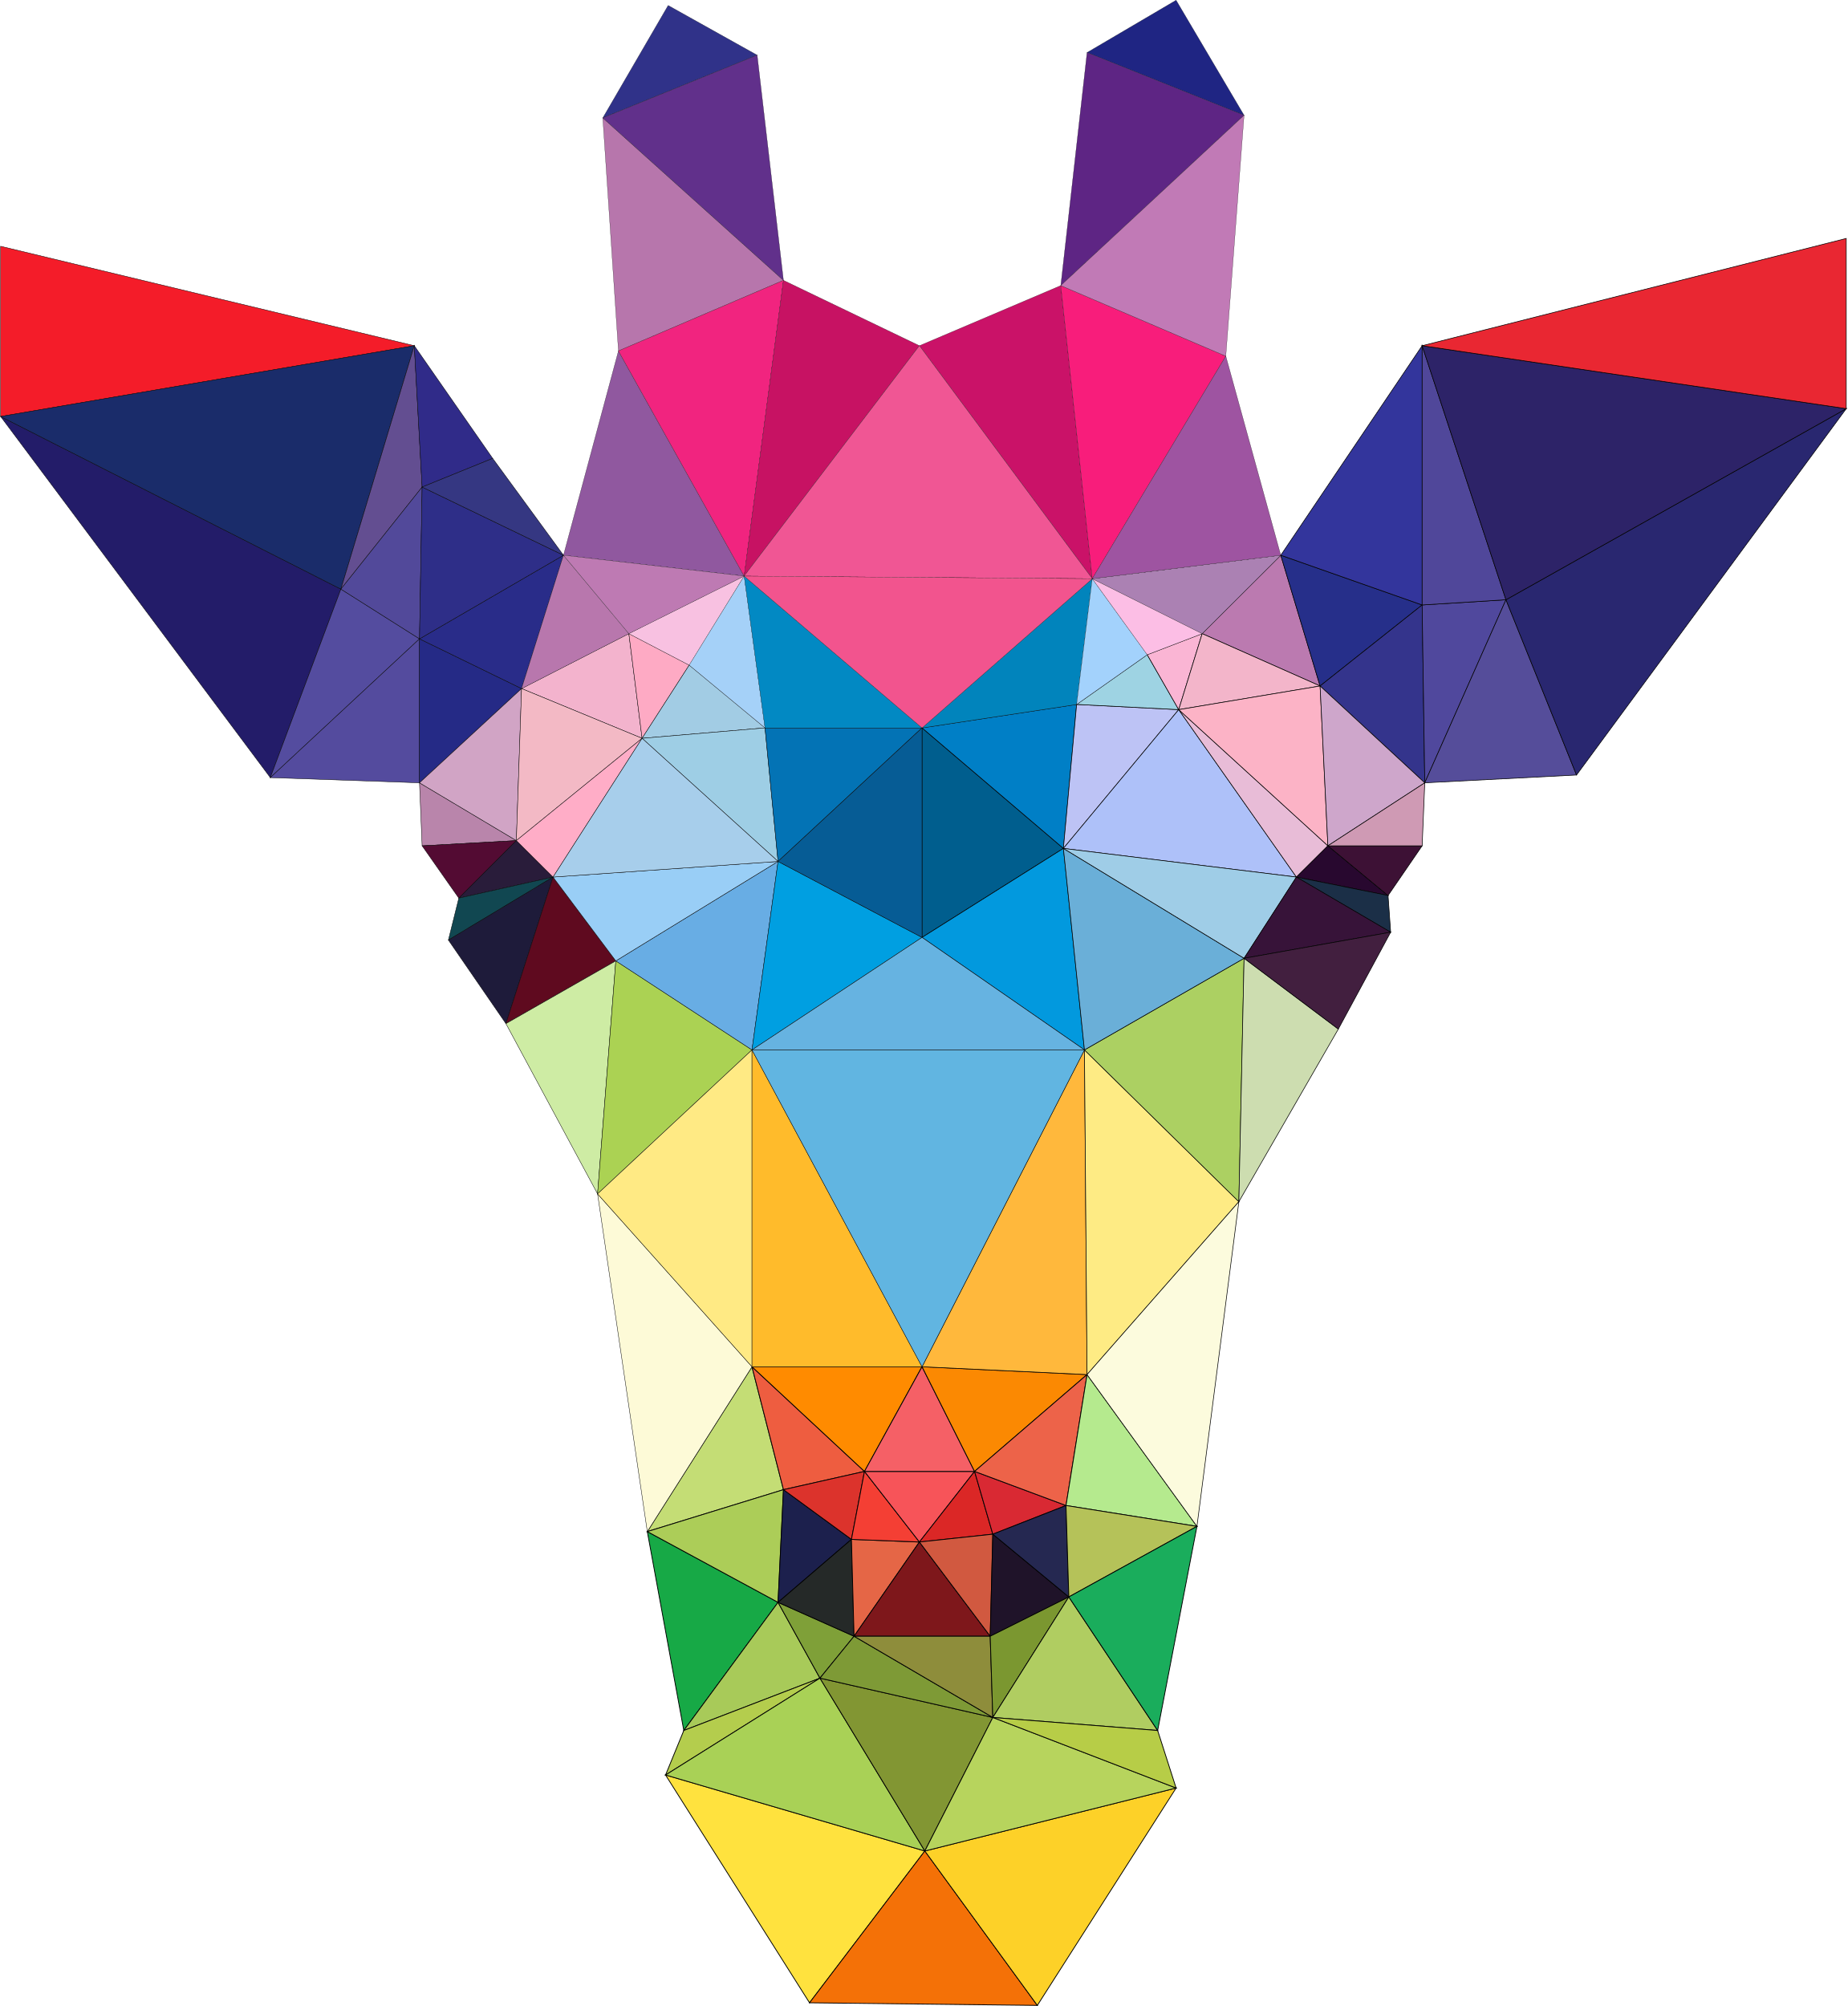
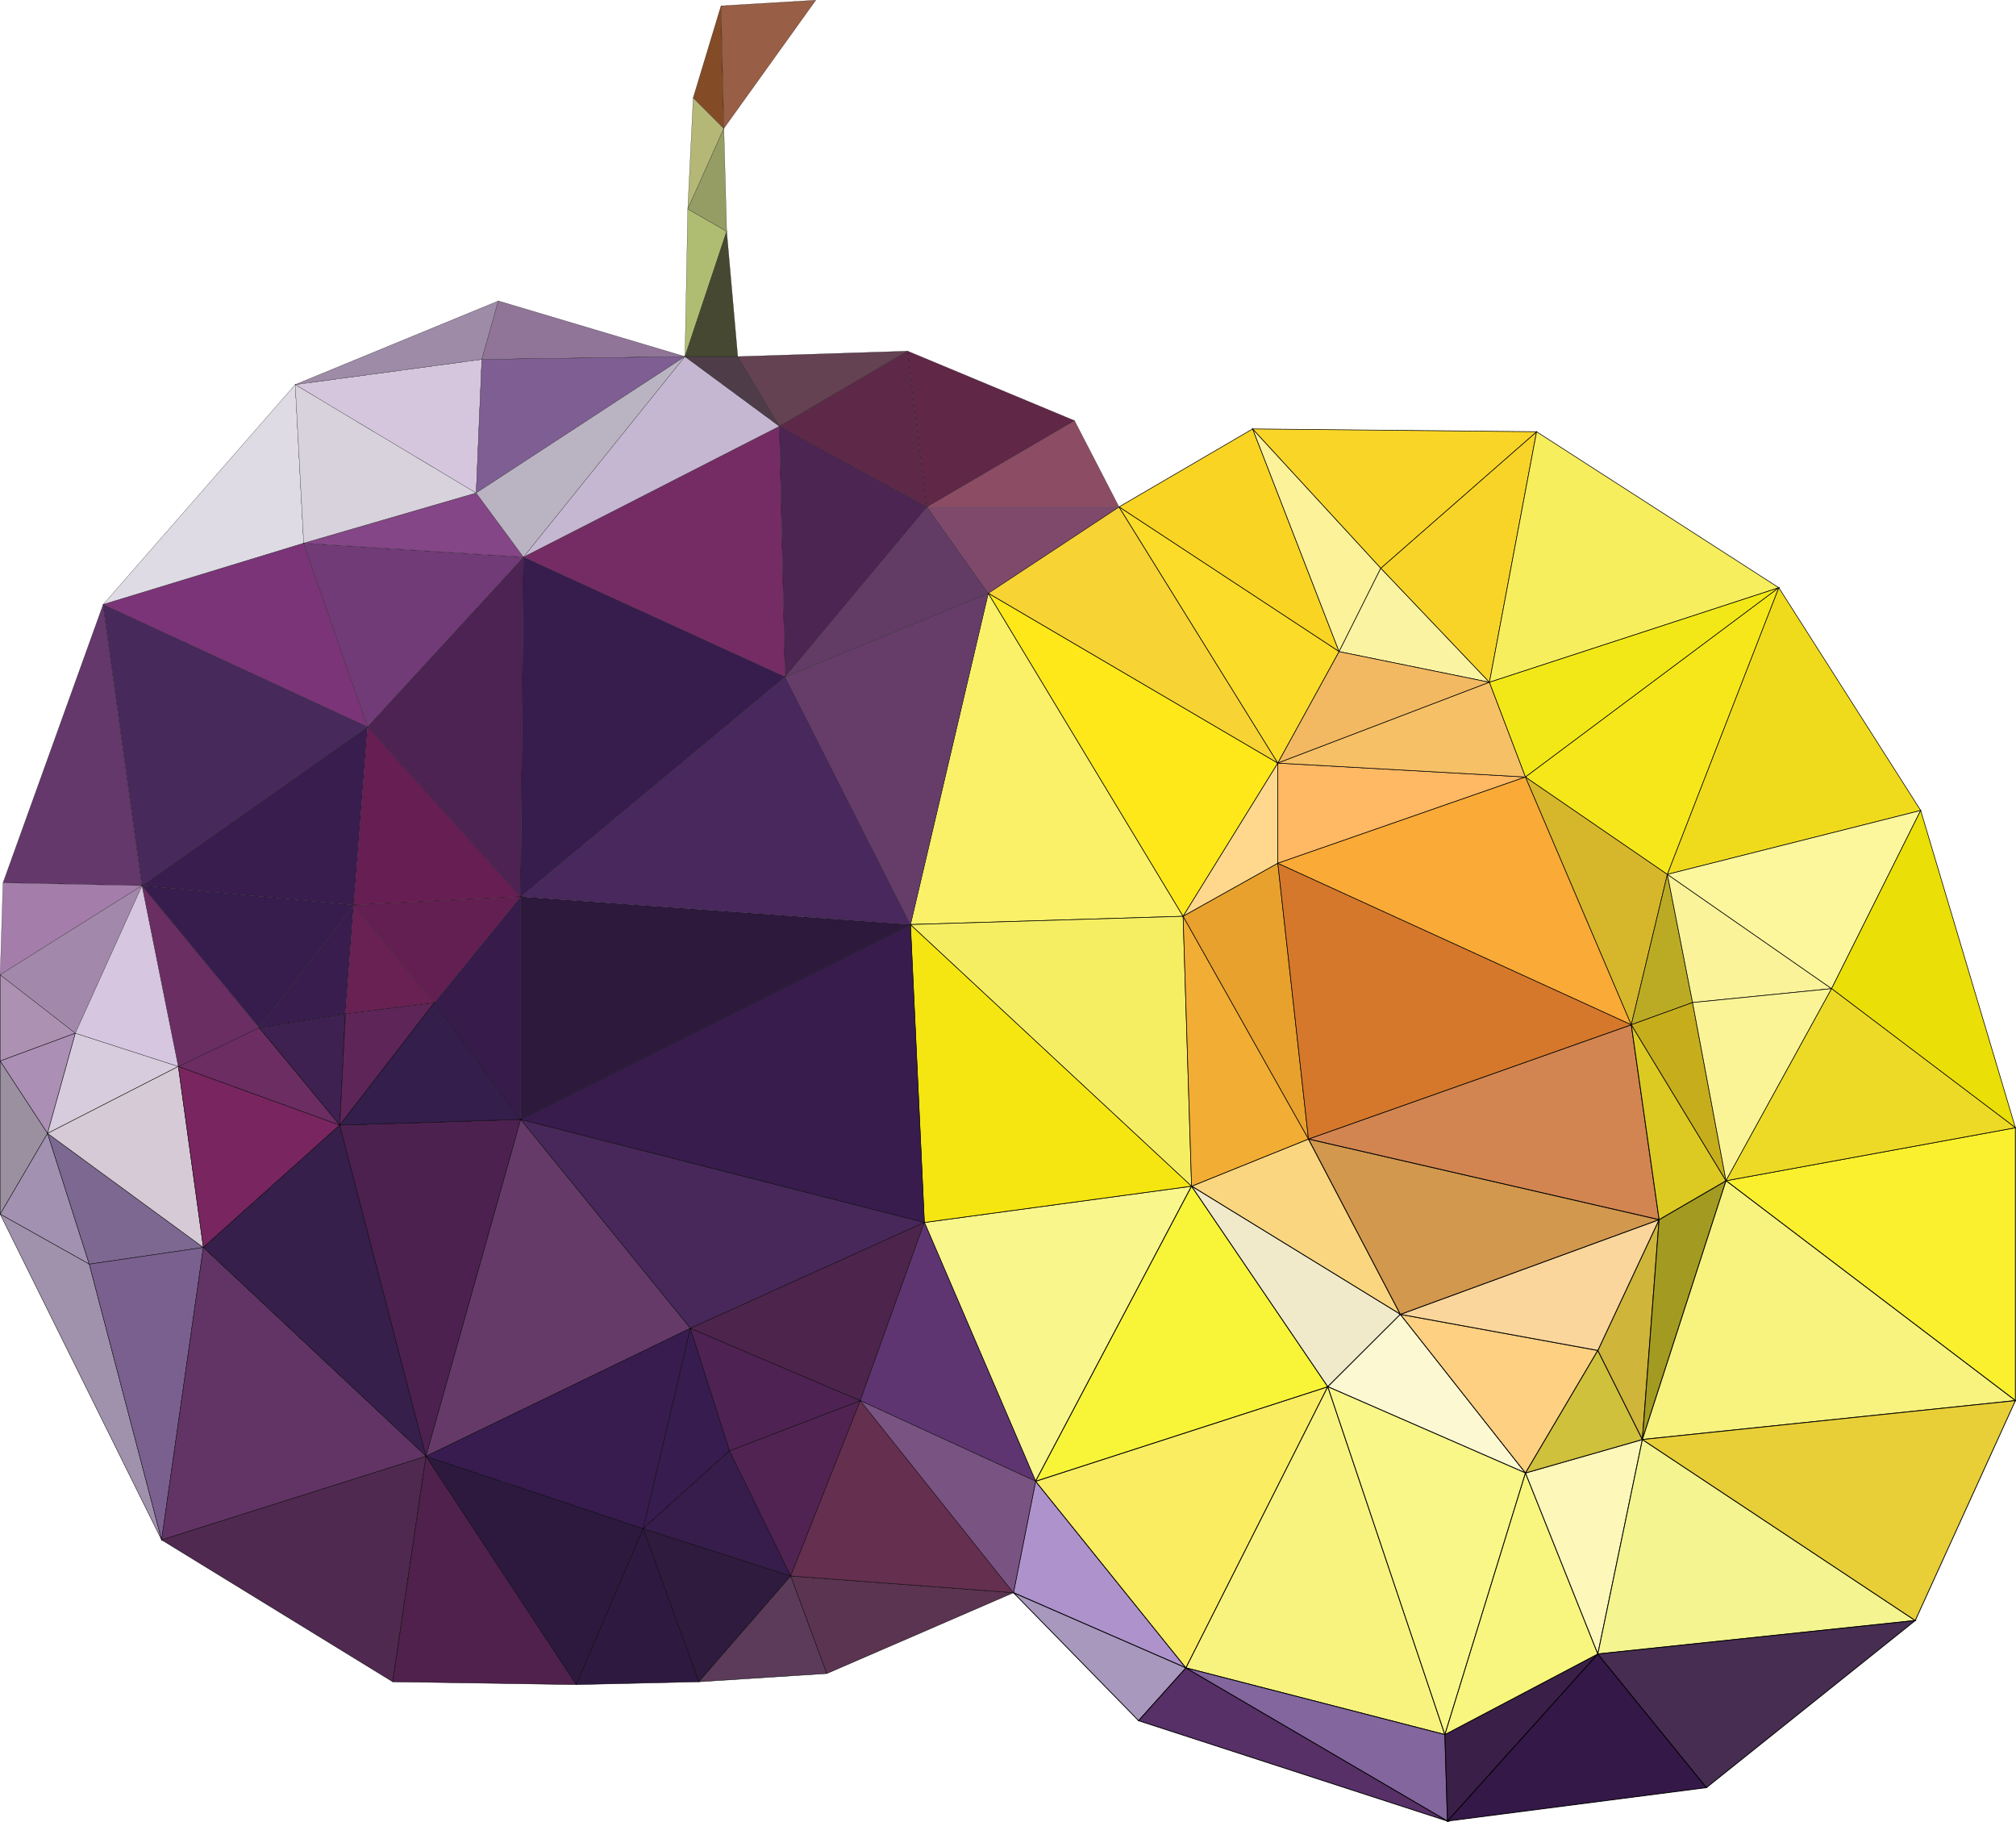
- <svg xmlns="http://www.w3.org/2000/svg" version="1.1" baseProfile="tiny" id="图层_1" x="0px" y="0px" viewBox="0 0 921.3 1000.4" xml:space="preserve">
+ <svg xmlns="http://www.w3.org/2000/svg" version="1.1" baseProfile="tiny" id="图层_1" x="0px" y="0px" viewBox="0 0 1000.4 903.8" xml:space="preserve">
  <g>
    <g>
-       <polygon fill="#17A946" stroke="#000000" stroke-width="0.4" stroke-miterlimit="10" points="322.8,763.8 341,863 388,799.1   " />
-       <polygon fill="#C4DD75" stroke="#000000" stroke-width="0.4" stroke-miterlimit="10" points="375,681.6 322.8,763.8 390.7,742.9       " />
-       <polygon fill="#ACCD58" stroke="#000000" stroke-width="0.4" stroke-miterlimit="10" points="322.8,763.8 388,799.1 390.7,742.9       " />
-       <polygon fill="#A8CA59" stroke="#000000" stroke-width="0.4" stroke-miterlimit="10" points="388,799.1 341,863 408.9,836.9   " />
-       <polygon fill="#B4CD4D" stroke="#000000" stroke-width="0.4" stroke-miterlimit="10" points="341,863 331.9,885.2 408.9,836.9       " />
-       <polygon fill="#1C204D" stroke="#000000" stroke-width="0.4" stroke-miterlimit="10" points="390.7,742.9 388,799.1 424.6,767.7       " />
-       <polygon fill="#7FA038" stroke="#000000" stroke-width="0.4" stroke-miterlimit="10" points="388,799.1 408.9,836.9 425.9,816       " />
-       <polygon fill="#252928" stroke="#000000" stroke-width="0.4" stroke-miterlimit="10" points="424.6,767.7 388,799.1 425.9,816       " />
-       <polygon fill="#EE5D40" stroke="#000000" stroke-width="0.4" stroke-miterlimit="10" points="375,681.6 390.7,742.9 431.1,733.8       " />
-       <polygon fill="#DC332C" stroke="#000000" stroke-width="0.4" stroke-miterlimit="10" points="390.7,742.9 424.6,767.7     431.1,733.8   " />
-       <polygon fill="#E56646" stroke="#000000" stroke-width="0.4" stroke-miterlimit="10" points="424.6,767.7 425.9,816 458.5,769       " />
-       <polygon fill="#F43F34" stroke="#000000" stroke-width="0.4" stroke-miterlimit="10" points="431.1,733.8 424.6,767.7 458.5,769       " />
-       <polygon fill="#FF8B00" stroke="#000000" stroke-width="0.4" stroke-miterlimit="10" points="375,681.6 431.1,733.8 459.8,681.6       " />
-       <polygon fill="#FFE23E" stroke="#000000" stroke-width="0.4" stroke-miterlimit="10" points="331.9,885.2 403.7,998.8     461.2,923.1   " />
-       <polygon fill="#A9D156" stroke="#000000" stroke-width="0.4" stroke-miterlimit="10" points="408.9,836.9 331.9,885.2     461.2,923.1   " />
-       <polygon fill="#F75459" stroke="#000000" stroke-width="0.4" stroke-miterlimit="10" points="431.1,733.8 458.5,769 486,733.8       " />
-       <polygon fill="#F56066" stroke="#000000" stroke-width="0.4" stroke-miterlimit="10" points="459.8,681.6 431.1,733.8 486,733.8       " />
-       <polygon fill="#7E171B" stroke="#000000" stroke-width="0.4" stroke-miterlimit="10" points="458.5,769 425.9,816 493.8,816   " />
-       <polygon fill="#DB2726" stroke="#000000" stroke-width="0.4" stroke-miterlimit="10" points="486,733.8 458.5,769 495.1,765.1       " />
-       <polygon fill="#D15940" stroke="#000000" stroke-width="0.4" stroke-miterlimit="10" points="458.5,769 493.8,816 495.1,765.1       " />
-       <polygon fill="#829633" stroke="#000000" stroke-width="0.4" stroke-miterlimit="10" points="408.9,836.9 461.2,923.1     495.1,856.5   " />
-       <polygon fill="#7E9A36" stroke="#000000" stroke-width="0.4" stroke-miterlimit="10" points="425.9,816 408.9,836.9 495.1,856.5       " />
-       <polygon fill="#8E8D3B" stroke="#000000" stroke-width="0.4" stroke-miterlimit="10" points="493.8,816 425.9,816 495.1,856.5       " />
-       <polygon fill="#F47107" stroke="#000000" stroke-width="0.4" stroke-miterlimit="10" points="461.2,923.1 403.7,998.8     517.3,1000.1   " />
-       <polygon fill="#D92933" stroke="#000000" stroke-width="0.4" stroke-miterlimit="10" points="486,733.8 495.1,765.1 531.6,750.8       " />
-       <polygon fill="#1F1329" stroke="#000000" stroke-width="0.4" stroke-miterlimit="10" points="495.1,765.1 493.8,816 533,796.4       " />
-       <polygon fill="#252851" stroke="#000000" stroke-width="0.4" stroke-miterlimit="10" points="531.6,750.8 495.1,765.1 533,796.4       " />
-       <polygon fill="#7B9730" stroke="#000000" stroke-width="0.4" stroke-miterlimit="10" points="493.8,816 495.1,856.5 533,796.4       " />
-       <polygon fill="#FB8902" stroke="#000000" stroke-width="0.4" stroke-miterlimit="10" points="459.8,681.6 486,733.8 542.1,685.5       " />
-       <polygon fill="#ED6349" stroke="#000000" stroke-width="0.4" stroke-miterlimit="10" points="486,733.8 531.6,750.8 542.1,685.5       " />
-       <polygon fill="#B0CD61" stroke="#000000" stroke-width="0.4" stroke-miterlimit="10" points="533,796.4 495.1,856.5 577.3,863       " />
-       <polygon fill="#FDD128" stroke="#000000" stroke-width="0.4" stroke-miterlimit="10" points="461.2,923.1 517.3,1000.1     586.5,891.7   " />
-       <polygon fill="#B7D45D" stroke="#000000" stroke-width="0.4" stroke-miterlimit="10" points="495.1,856.5 461.2,923.1     586.5,891.7   " />
-       <polygon fill="#B7CD47" stroke="#000000" stroke-width="0.4" stroke-miterlimit="10" points="577.3,863 495.1,856.5 586.5,891.7       " />
-       <polygon fill="#B5EA8E" stroke="#000000" stroke-width="0.4" stroke-miterlimit="10" points="542.1,685.5 531.6,750.8     596.9,761.2   " />
-       <polygon fill="#B5C259" stroke="#000000" stroke-width="0.4" stroke-miterlimit="10" points="531.6,750.8 533,796.4 596.9,761.2       " />
-       <polygon fill="#1AAD5C" stroke="#000000" stroke-width="0.4" stroke-miterlimit="10" points="533,796.4 577.3,863 596.9,761.2       " />
+       <polygon fill="#AE92CC" stroke="#000000" stroke-width="0.4" stroke-miterlimit="10" points="513.9,734.9 502.9,790.2     588.5,827.5   " />
+       <polygon fill="#A898BD" stroke="#000000" stroke-width="0.4" stroke-miterlimit="10" points="502.9,790.2 565,853.7 588.5,827.5       " />
+       <polygon fill="#F9F68B" stroke="#000000" stroke-width="0.4" stroke-miterlimit="10" points="458.7,606.5 513.9,734.9     591.3,588.5   " />
+       <polygon fill="#FAED61" stroke="#000000" stroke-width="0.4" stroke-miterlimit="10" points="513.9,734.9 588.5,827.5 658.9,688       " />
+       <polygon fill="#F8F538" stroke="#000000" stroke-width="0.4" stroke-miterlimit="10" points="591.3,588.5 513.9,734.9 658.9,688       " />
+       <polygon fill="#FAD680" stroke="#000000" stroke-width="0.4" stroke-miterlimit="10" points="649.3,565.1 591.3,588.5     694.9,652.1   " />
+       <polygon fill="#F0EACA" stroke="#000000" stroke-width="0.4" stroke-miterlimit="10" points="591.3,588.5 658.9,688 694.9,652.1       " />
+       <polygon fill="#F8F37E" stroke="#000000" stroke-width="0.4" stroke-miterlimit="10" points="658.9,688 588.5,827.5 717,860.6       " />
+       <polygon fill="#573067" stroke="#000000" stroke-width="0.4" stroke-miterlimit="10" points="588.5,827.5 565,853.7 718.3,903.5       " />
+       <polygon fill="#83669E" stroke="#000000" stroke-width="0.4" stroke-miterlimit="10" points="717,860.6 588.5,827.5 718.3,903.5       " />
+       <polygon fill="#FCF8D2" stroke="#000000" stroke-width="0.4" stroke-miterlimit="10" points="694.9,652.1 658.9,688 757,730.8       " />
+       <polygon fill="#F9F788" stroke="#000000" stroke-width="0.4" stroke-miterlimit="10" points="658.9,688 717,860.6 757,730.8   " />
+       <polygon fill="#3A1F48" stroke="#000000" stroke-width="0.4" stroke-miterlimit="10" points="717,860.6 718.3,903.5 792.9,820.6       " />
+       <polygon fill="#F8F67F" stroke="#000000" stroke-width="0.4" stroke-miterlimit="10" points="757,730.8 717,860.6 792.9,820.6       " />
+       <polygon fill="#FED082" stroke="#000000" stroke-width="0.4" stroke-miterlimit="10" points="694.9,652.1 757,730.8 792.9,670       " />
+       <polygon fill="#FDF7B9" stroke="#000000" stroke-width="0.4" stroke-miterlimit="10" points="757,730.8 792.9,820.6 815,714.2       " />
+       <polygon fill="#CFC13C" stroke="#000000" stroke-width="0.4" stroke-miterlimit="10" points="792.9,670 757,730.8 815,714.2   " />
+       <polygon fill="#CFB53A" stroke="#000000" stroke-width="0.4" stroke-miterlimit="10" points="792.9,670 815,714.2 823.3,605.1       " />
+       <polygon fill="#FAD69C" stroke="#000000" stroke-width="0.4" stroke-miterlimit="10" points="694.9,652.1 792.9,670 823.3,605.1       " />
+       <polygon fill="#D2984E" stroke="#000000" stroke-width="0.4" stroke-miterlimit="10" points="649.3,565.1 694.9,652.1     823.3,605.1   " />
+       <polygon fill="#D28551" stroke="#000000" stroke-width="0.4" stroke-miterlimit="10" points="809.5,508.4 649.3,565.1     823.3,605.1   " />
+       <polygon fill="#341848" stroke="#000000" stroke-width="0.4" stroke-miterlimit="10" points="792.9,820.6 718.3,903.5     846.8,886.9   " />
+       <polygon fill="#A39A21" stroke="#000000" stroke-width="0.4" stroke-miterlimit="10" points="823.3,605.1 815,714.2 856.5,585.8       " />
+       <polygon fill="#DCCA22" stroke="#000000" stroke-width="0.4" stroke-miterlimit="10" points="809.5,508.4 823.3,605.1     856.5,585.8   " />
+       <polygon fill="#F4F490" stroke="#000000" stroke-width="0.4" stroke-miterlimit="10" points="815,714.2 792.9,820.6 950.4,804       " />
+       <polygon fill="#472D52" stroke="#000000" stroke-width="0.4" stroke-miterlimit="10" points="792.9,820.6 846.8,886.9 950.4,804       " />
+       <polygon fill="#FAF02E" stroke="#000000" stroke-width="0.4" stroke-miterlimit="10" points="1000.1,559.5 856.5,585.8     1000.1,694.9   " />
+       <polygon fill="#F8F37E" stroke="#000000" stroke-width="0.4" stroke-miterlimit="10" points="856.5,585.8 815,714.2 1000.1,694.9       " />
+       <polygon fill="#E8CF37" stroke="#000000" stroke-width="0.4" stroke-miterlimit="10" points="815,714.2 950.4,804 1000.1,694.9       " />
    </g>
    <g>
-       <polygon fill="#005E8E" stroke="#000000" stroke-width="0.3" stroke-miterlimit="10" points="459.8,363 459.8,467.5 530.3,423.1       " />
-       <polygon fill="#007FC6" stroke="#000000" stroke-width="0.3" stroke-miterlimit="10" points="459.8,363 530.3,423.1 536.9,351.3       " />
-       <polygon fill="#0299DE" stroke="#000000" stroke-width="0.3" stroke-miterlimit="10" points="530.3,423.1 459.8,467.5     540.8,523.6   " />
-       <polygon fill="#FFB83C" stroke="#000000" stroke-width="0.3" stroke-miterlimit="10" points="540.8,523.6 459.8,681.6     542.1,685.5   " />
-       <polygon fill="#BDC3F5" stroke="#000000" stroke-width="0.3" stroke-miterlimit="10" points="536.9,351.3 530.3,423.1     587.8,353.9   " />
-       <polygon fill="#9ED3E3" stroke="#000000" stroke-width="0.3" stroke-miterlimit="10" points="572.1,326.5 536.9,351.3     587.8,353.9   " />
-       <polygon fill="#FAB5D4" stroke="#000000" stroke-width="0.3" stroke-miterlimit="10" points="572.1,326.5 587.8,353.9 599.5,316       " />
-       <polygon fill="#FEEB84" stroke="#000000" stroke-width="0.3" stroke-miterlimit="10" points="540.8,523.6 542.1,685.5     617.8,599.3   " />
-       <polygon fill="#FCFBDD" stroke="#000000" stroke-width="0.3" stroke-miterlimit="10" points="542.1,685.5 596.9,761.2     617.8,599.3   " />
-       <polygon fill="#ACD062" stroke="#000000" stroke-width="0.3" stroke-miterlimit="10" points="540.8,523.6 617.8,599.3     620.4,477.9   " />
-       <polygon fill="#6AAFD8" stroke="#000000" stroke-width="0.3" stroke-miterlimit="10" points="530.3,423.1 540.8,523.6     620.4,477.9   " />
-       <polygon fill="#AEC1F9" stroke="#000000" stroke-width="0.3" stroke-miterlimit="10" points="587.8,353.9 530.3,423.1     646.5,437.4   " />
-       <polygon fill="#9FCDE7" stroke="#000000" stroke-width="0.3" stroke-miterlimit="10" points="530.3,423.1 620.4,477.9     646.5,437.4   " />
-       <polygon fill="#BB7AB0" stroke="#000000" stroke-width="0.3" stroke-miterlimit="10" points="638.7,276.9 599.5,316 658.3,342.1       " />
-       <polygon fill="#F3B5CA" stroke="#000000" stroke-width="0.3" stroke-miterlimit="10" points="599.5,316 587.8,353.9 658.3,342.1       " />
-       <polygon fill="#E8BCD7" stroke="#000000" stroke-width="0.3" stroke-miterlimit="10" points="587.8,353.9 646.5,437.4     662.2,421.8   " />
-       <polygon fill="#FCB3C6" stroke="#000000" stroke-width="0.3" stroke-miterlimit="10" points="658.3,342.1 587.8,353.9     662.2,421.8   " />
-       <polygon fill="#CDDDB0" stroke="#000000" stroke-width="0.3" stroke-miterlimit="10" points="620.4,477.9 617.8,599.3     667.4,513.2   " />
-       <polygon fill="#28082F" stroke="#000000" stroke-width="0.3" stroke-miterlimit="10" points="662.2,421.8 646.5,437.4     692.2,446.6   " />
-       <polygon fill="#1B2F47" stroke="#000000" stroke-width="0.3" stroke-miterlimit="10" points="692.2,446.6 646.5,437.4     693.5,464.9   " />
-       <polygon fill="#371339" stroke="#000000" stroke-width="0.3" stroke-miterlimit="10" points="646.5,437.4 620.4,477.9     693.5,464.9   " />
-       <polygon fill="#421F3F" stroke="#000000" stroke-width="0.3" stroke-miterlimit="10" points="620.4,477.9 667.4,513.2     693.5,464.9   " />
-       <polygon fill="#3D1135" stroke="#000000" stroke-width="0.3" stroke-miterlimit="10" points="662.2,421.8 692.2,446.6     709.2,421.8   " />
-       <polygon fill="#262F8A" stroke="#000000" stroke-width="0.3" stroke-miterlimit="10" points="638.7,276.9 658.3,342.1     709.2,301.7   " />
-       <polygon fill="#33359C" stroke="#000000" stroke-width="0.3" stroke-miterlimit="10" points="709.2,172.4 638.7,276.9     709.2,301.7   " />
-       <polygon fill="#34348C" stroke="#000000" stroke-width="0.3" stroke-miterlimit="10" points="709.2,301.7 658.3,342.1     710.5,390.4   " />
-       <polygon fill="#CEA6CB" stroke="#000000" stroke-width="0.3" stroke-miterlimit="10" points="658.3,342.1 662.2,421.8     710.5,390.4   " />
-       <polygon fill="#CF9AB4" stroke="#000000" stroke-width="0.3" stroke-miterlimit="10" points="662.2,421.8 709.2,421.8     710.5,390.4   " />
-       <polygon fill="#50489D" stroke="#000000" stroke-width="0.3" stroke-miterlimit="10" points="709.2,301.7 710.5,390.4 751,299.1       " />
-       <polygon fill="#50479A" stroke="#000000" stroke-width="0.3" stroke-miterlimit="10" points="709.2,172.4 709.2,301.7 751,299.1       " />
-       <polygon fill="#554D9A" stroke="#000000" stroke-width="0.3" stroke-miterlimit="10" points="751,299.1 710.5,390.4 786.2,386.5       " />
-       <polygon fill="#292770" stroke="#000000" stroke-width="0.3" stroke-miterlimit="10" points="751,299.1 786.2,386.5 920.7,203.8       " />
-       <polygon fill="#2D2368" stroke="#000000" stroke-width="0.3" stroke-miterlimit="10" points="709.2,172.4 751,299.1 920.7,203.8       " />
-       <polygon fill="#E92732" stroke="#000000" stroke-width="0.3" stroke-miterlimit="10" points="709.2,172.4 920.7,203.8     920.7,118.9   " />
+       <polygon fill="#FAF168" stroke="#000000" stroke-width="0.3" stroke-miterlimit="10" points="490.4,294.3 451.8,458.7     587.1,454.6   " />
+       <polygon fill="#F5E611" stroke="#000000" stroke-width="0.3" stroke-miterlimit="10" points="451.8,458.7 458.7,606.5     591.3,588.5   " />
+       <polygon fill="#F5EE62" stroke="#000000" stroke-width="0.3" stroke-miterlimit="10" points="587.1,454.6 451.8,458.7     591.3,588.5   " />
+       <polygon fill="#FEE819" stroke="#000000" stroke-width="0.3" stroke-miterlimit="10" points="490.4,294.3 587.1,454.6     634.1,378.6   " />
+       <polygon fill="#FFD88D" stroke="#000000" stroke-width="0.3" stroke-miterlimit="10" points="587.1,454.6 634.1,428.3     634.1,378.6   " />
+       <polygon fill="#F7D334" stroke="#000000" stroke-width="0.3" stroke-miterlimit="10" points="555.3,251.5 490.4,294.3     634.1,378.6   " />
+       <polygon fill="#F2AD34" stroke="#000000" stroke-width="0.3" stroke-miterlimit="10" points="587.1,454.6 591.3,588.5     649.3,565.1   " />
+       <polygon fill="#E8A12D" stroke="#000000" stroke-width="0.3" stroke-miterlimit="10" points="634.1,428.3 587.1,454.6     649.3,565.1   " />
+       <polygon fill="#F9D423" stroke="#000000" stroke-width="0.3" stroke-miterlimit="10" points="621.6,212.8 555.3,251.5     664.5,323.3   " />
+       <polygon fill="#FBDC29" stroke="#000000" stroke-width="0.3" stroke-miterlimit="10" points="555.3,251.5 634.1,378.6     664.5,323.3   " />
+       <polygon fill="#FCF299" stroke="#000000" stroke-width="0.3" stroke-miterlimit="10" points="621.6,212.8 664.5,323.3     685.2,281.9   " />
+       <polygon fill="#FAF3A2" stroke="#000000" stroke-width="0.3" stroke-miterlimit="10" points="685.2,281.9 664.5,323.3     739.1,338.5   " />
+       <polygon fill="#F2B962" stroke="#000000" stroke-width="0.3" stroke-miterlimit="10" points="664.5,323.3 634.1,378.6     739.1,338.5   " />
+       <polygon fill="#FFB863" stroke="#000000" stroke-width="0.3" stroke-miterlimit="10" points="634.1,378.6 634.1,428.3 757,385.5       " />
+       <polygon fill="#F6C066" stroke="#000000" stroke-width="0.3" stroke-miterlimit="10" points="739.1,338.5 634.1,378.6 757,385.5       " />
+       <polygon fill="#F8D428" stroke="#000000" stroke-width="0.3" stroke-miterlimit="10" points="685.2,281.9 739.1,338.5     762.5,214.2   " />
+       <polygon fill="#F9D527" stroke="#000000" stroke-width="0.3" stroke-miterlimit="10" points="621.6,212.8 685.2,281.9     762.5,214.2   " />
+       <polygon fill="#D5782B" stroke="#000000" stroke-width="0.3" stroke-miterlimit="10" points="634.1,428.3 649.3,565.1     809.5,508.4   " />
+       <polygon fill="#FAAA37" stroke="#000000" stroke-width="0.3" stroke-miterlimit="10" points="757,385.5 634.1,428.3 809.5,508.4       " />
+       <polygon fill="#D6B72B" stroke="#000000" stroke-width="0.3" stroke-miterlimit="10" points="757,385.5 809.5,508.4 827.4,433.8       " />
+       <polygon fill="#BBAB24" stroke="#000000" stroke-width="0.3" stroke-miterlimit="10" points="827.4,433.8 809.5,508.4     839.9,497.4   " />
+       <polygon fill="#C6AD1C" stroke="#000000" stroke-width="0.3" stroke-miterlimit="10" points="839.9,497.4 809.5,508.4     856.5,585.8   " />
+       <polygon fill="#F6EE5D" stroke="#000000" stroke-width="0.3" stroke-miterlimit="10" points="762.5,214.2 739.1,338.5     882.7,291.6   " />
+       <polygon fill="#F2E817" stroke="#000000" stroke-width="0.3" stroke-miterlimit="10" points="739.1,338.5 757,385.5 882.7,291.6       " />
+       <polygon fill="#F6E71A" stroke="#000000" stroke-width="0.3" stroke-miterlimit="10" points="757,385.5 827.4,433.8 882.7,291.6       " />
+       <polygon fill="#FAF399" stroke="#000000" stroke-width="0.3" stroke-miterlimit="10" points="827.4,433.8 839.9,497.4     908.9,490.5   " />
+       <polygon fill="#FAF496" stroke="#000000" stroke-width="0.3" stroke-miterlimit="10" points="839.9,497.4 856.5,585.8     908.9,490.5   " />
+       <polygon fill="#EFDB1C" stroke="#000000" stroke-width="0.3" stroke-miterlimit="10" points="882.7,291.6 827.4,433.8     953.1,402.1   " />
+       <polygon fill="#FCF79C" stroke="#000000" stroke-width="0.3" stroke-miterlimit="10" points="827.4,433.8 908.9,490.5     953.1,402.1   " />
+       <polygon fill="#EADF07" stroke="#000000" stroke-width="0.3" stroke-miterlimit="10" points="953.1,402.1 908.9,490.5     1000.1,559.5   " />
+       <polygon fill="#EDDA26" stroke="#000000" stroke-width="0.3" stroke-miterlimit="10" points="908.9,490.5 856.5,585.8     1000.1,559.5   " />
    </g>
    <g>
-       <polygon fill="#231C69" stroke="#000000" stroke-width="0.2" stroke-miterlimit="10" points="0.3,207.7 134.8,387.8 170,293.8       " />
-       <polygon fill="#F41C29" stroke="#000000" stroke-width="0.2" stroke-miterlimit="10" points="0.3,122.8 0.3,207.7 206.6,172.4       " />
-       <polygon fill="#1A2C6A" stroke="#000000" stroke-width="0.2" stroke-miterlimit="10" points="0.3,207.7 170,293.8 206.6,172.4       " />
-       <polygon fill="#544C9F" stroke="#000000" stroke-width="0.2" stroke-miterlimit="10" points="170,293.8 134.8,387.8 209.2,318.6       " />
-       <polygon fill="#544B9E" stroke="#000000" stroke-width="0.2" stroke-miterlimit="10" points="134.8,387.8 209.2,390.4     209.2,318.6   " />
-       <polygon fill="#634E91" stroke="#000000" stroke-width="0.2" stroke-miterlimit="10" points="206.6,172.4 170,293.8 210.5,242.9       " />
-       <polygon fill="#52499A" stroke="#000000" stroke-width="0.2" stroke-miterlimit="10" points="170,293.8 209.2,318.6 210.5,242.9       " />
-       <polygon fill="#302B89" stroke="#000000" stroke-width="0.2" stroke-miterlimit="10" points="206.6,172.4 210.5,242.9     245.7,228.6   " />
-       <polygon fill="#B985AB" stroke="#000000" stroke-width="0.2" stroke-miterlimit="10" points="209.2,390.4 210.5,421.8     257.5,419.2   " />
-       <polygon fill="#530B33" stroke="#000000" stroke-width="0.2" stroke-miterlimit="10" points="210.5,421.8 228.8,447.9     257.5,419.2   " />
-       <polygon fill="#252A86" stroke="#000000" stroke-width="0.2" stroke-miterlimit="10" points="209.2,318.6 209.2,390.4     260.1,343.4   " />
-       <polygon fill="#D1A4C5" stroke="#000000" stroke-width="0.2" stroke-miterlimit="10" points="209.2,390.4 257.5,419.2     260.1,343.4   " />
-       <polygon fill="#291C3A" stroke="#000000" stroke-width="0.2" stroke-miterlimit="10" points="257.5,419.2 228.8,447.9     275.8,437.4   " />
-       <polygon fill="#114751" stroke="#000000" stroke-width="0.2" stroke-miterlimit="10" points="228.8,447.9 223.6,468.8     275.8,437.4   " />
-       <polygon fill="#1E1B3A" stroke="#000000" stroke-width="0.2" stroke-miterlimit="10" points="223.6,468.8 252.3,510.5     275.8,437.4   " />
-       <polygon fill="#292C89" stroke="#000000" stroke-width="0.2" stroke-miterlimit="10" points="209.2,318.6 260.1,343.4 281,276.9       " />
-       <polygon fill="#2E2E88" stroke="#000000" stroke-width="0.2" stroke-miterlimit="10" points="210.5,242.9 209.2,318.6 281,276.9       " />
-       <polygon fill="#353782" stroke="#000000" stroke-width="0.2" stroke-miterlimit="10" points="245.7,228.6 210.5,242.9 281,276.9       " />
-       <polygon fill="#5F0A1F" stroke="#000000" stroke-width="0.2" stroke-miterlimit="10" points="275.8,437.4 252.3,510.5     307.1,479.2   " />
-       <polygon fill="#CEECA4" stroke="#000000" stroke-width="0.2" stroke-miterlimit="10" points="252.3,510.5 298,595.4 307.1,479.2       " />
-       <polygon fill="#F3B3CD" stroke="#000000" stroke-width="0.2" stroke-miterlimit="10" points="313.6,316 260.1,343.4 320.2,368.2       " />
-       <polygon fill="#F3B9C5" stroke="#000000" stroke-width="0.2" stroke-miterlimit="10" points="260.1,343.4 257.5,419.2     320.2,368.2   " />
-       <polygon fill="#FFADC7" stroke="#000000" stroke-width="0.2" stroke-miterlimit="10" points="257.5,419.2 275.8,437.4     320.2,368.2   " />
-       <polygon fill="#FEAAC4" stroke="#000000" stroke-width="0.2" stroke-miterlimit="10" points="313.6,316 320.2,368.2 343.7,331.7       " />
-       <polygon fill="#ABD253" stroke="#000000" stroke-width="0.2" stroke-miterlimit="10" points="307.1,479.2 298,595.4 375,523.6       " />
-       <polygon fill="#FDFAD7" stroke="#000000" stroke-width="0.2" stroke-miterlimit="10" points="298,595.4 322.8,763.8 375,681.6       " />
-       <polygon fill="#FFEA84" stroke="#000000" stroke-width="0.2" stroke-miterlimit="10" points="375,523.6 298,595.4 375,681.6   " />
-       <polygon fill="#A2CCE4" stroke="#000000" stroke-width="0.2" stroke-miterlimit="10" points="343.7,331.7 320.2,368.2 381.5,363       " />
-       <polygon fill="#68ADE4" stroke="#000000" stroke-width="0.2" stroke-miterlimit="10" points="307.1,479.2 375,523.6 388,429.6       " />
-       <polygon fill="#9ECEE5" stroke="#000000" stroke-width="0.2" stroke-miterlimit="10" points="381.5,363 320.2,368.2 388,429.6       " />
-       <polygon fill="#99CEF6" stroke="#000000" stroke-width="0.2" stroke-miterlimit="10" points="275.8,437.4 307.1,479.2 388,429.6       " />
-       <polygon fill="#A7CEEB" stroke="#000000" stroke-width="0.2" stroke-miterlimit="10" points="320.2,368.2 275.8,437.4 388,429.6       " />
-       <polygon fill="#0373B5" stroke="#000000" stroke-width="0.2" stroke-miterlimit="10" points="381.5,363 388,429.6 459.8,363   " />
-       <polygon fill="#FFBB2B" stroke="#000000" stroke-width="0.2" stroke-miterlimit="10" points="375,523.6 375,681.6 459.8,681.6       " />
-       <polygon fill="#009FE1" stroke="#000000" stroke-width="0.2" stroke-miterlimit="10" points="388,429.6 375,523.6 459.8,467.5       " />
-       <polygon fill="#065C95" stroke="#000000" stroke-width="0.2" stroke-miterlimit="10" points="459.8,363 388,429.6 459.8,467.5       " />
-       <polygon fill="#61B5E1" stroke="#000000" stroke-width="0.2" stroke-miterlimit="10" points="375,523.6 459.8,681.6 540.8,523.6       " />
-       <polygon fill="#66B3E1" stroke="#000000" stroke-width="0.2" stroke-miterlimit="10" points="459.8,467.5 375,523.6 540.8,523.6       " />
+       <polygon fill="#9B90A0" stroke="#000000" stroke-width="0.2" stroke-miterlimit="10" points="0.1,526.4 0.1,602.4 23.6,562.3       " />
+       <polygon fill="#AC91B2" stroke="#000000" stroke-width="0.2" stroke-miterlimit="10" points="0.1,483.6 0.1,526.4 37.4,512.6       " />
+       <polygon fill="#AB8FB5" stroke="#000000" stroke-width="0.2" stroke-miterlimit="10" points="0.1,526.4 23.6,562.3 37.4,512.6       " />
+       <polygon fill="#A291B1" stroke="#000000" stroke-width="0.2" stroke-miterlimit="10" points="23.6,562.3 0.1,602.4 44.3,627.2       " />
+       <polygon fill="#A092AC" stroke="#000000" stroke-width="0.2" stroke-miterlimit="10" points="44.3,627.2 0.1,602.4 80.2,764   " />
+       <polygon fill="#D7CCDD" stroke="#000000" stroke-width="0.2" stroke-miterlimit="10" points="37.4,512.6 23.6,562.3 88.5,529.1       " />
+       <polygon fill="#7D6891" stroke="#000000" stroke-width="0.2" stroke-miterlimit="10" points="23.6,562.3 44.3,627.2 100.9,618.9       " />
+       <polygon fill="#D6CAD6" stroke="#000000" stroke-width="0.2" stroke-miterlimit="10" points="88.5,529.1 23.6,562.3 100.9,618.9       " />
+       <polygon fill="#7A608F" stroke="#000000" stroke-width="0.2" stroke-miterlimit="10" points="44.3,627.2 80.2,764 100.9,618.9       " />
+       <polygon fill="#792560" stroke="#000000" stroke-width="0.2" stroke-miterlimit="10" points="88.5,529.1 100.9,618.9 168.6,558.2       " />
+       <polygon fill="#6C2D62" stroke="#000000" stroke-width="0.2" stroke-miterlimit="10" points="128.6,509.8 88.5,529.1 168.6,558.2       " />
+       <polygon fill="#3E2151" stroke="#000000" stroke-width="0.2" stroke-miterlimit="10" points="128.6,509.8 168.6,558.2     171.4,502.9   " />
+       <polygon fill="#361F4B" stroke="#000000" stroke-width="0.2" stroke-miterlimit="10" points="168.6,558.2 100.9,618.9     211.4,722.5   " />
+       <polygon fill="#623465" stroke="#000000" stroke-width="0.2" stroke-miterlimit="10" points="100.9,618.9 80.2,764 211.4,722.5       " />
+       <polygon fill="#4F2950" stroke="#000000" stroke-width="0.2" stroke-miterlimit="10" points="80.2,764 194.9,834.4 211.4,722.5       " />
+       <polygon fill="#5E2558" stroke="#000000" stroke-width="0.2" stroke-miterlimit="10" points="171.4,502.9 168.6,558.2     215.6,497.4   " />
+       <polygon fill="#4C214F" stroke="#000000" stroke-width="0.2" stroke-miterlimit="10" points="168.6,558.2 211.4,722.5     258.4,555.4   " />
+       <polygon fill="#341E4C" stroke="#000000" stroke-width="0.2" stroke-miterlimit="10" points="215.6,497.4 168.6,558.2     258.4,555.4   " />
+       <polygon fill="#50214D" stroke="#000000" stroke-width="0.2" stroke-miterlimit="10" points="211.4,722.5 194.9,834.4 286,835.8       " />
+       <polygon fill="#2D193E" stroke="#000000" stroke-width="0.2" stroke-miterlimit="10" points="211.4,722.5 286,835.8 319.2,758.4       " />
+       <polygon fill="#653A68" stroke="#000000" stroke-width="0.2" stroke-miterlimit="10" points="258.4,555.4 211.4,722.5 342.6,659       " />
+       <polygon fill="#381C4F" stroke="#000000" stroke-width="0.2" stroke-miterlimit="10" points="211.4,722.5 319.2,758.4 342.6,659       " />
+       <polygon fill="#2E1940" stroke="#000000" stroke-width="0.2" stroke-miterlimit="10" points="319.2,758.4 286,835.8 346.8,834.4       " />
+       <polygon fill="#371C4F" stroke="#000000" stroke-width="0.2" stroke-miterlimit="10" points="342.6,659 319.2,758.4 362,719.8       " />
+       <polygon fill="#2F1B3E" stroke="#000000" stroke-width="0.2" stroke-miterlimit="10" points="319.2,758.4 346.8,834.4     392.4,781.9   " />
+       <polygon fill="#371D4C" stroke="#000000" stroke-width="0.2" stroke-miterlimit="10" points="362,719.8 319.2,758.4 392.4,781.9       " />
+       <polygon fill="#5C3B5A" stroke="#000000" stroke-width="0.2" stroke-miterlimit="10" points="392.4,781.9 346.8,834.4     410.3,830.3   " />
+       <polygon fill="#512352" stroke="#000000" stroke-width="0.2" stroke-miterlimit="10" points="362,719.8 392.4,781.9 426.9,694.9       " />
+       <polygon fill="#4E2253" stroke="#000000" stroke-width="0.2" stroke-miterlimit="10" points="342.6,659 362,719.8 426.9,694.9       " />
+       <polygon fill="#48285A" stroke="#000000" stroke-width="0.2" stroke-miterlimit="10" points="258.4,555.4 342.6,659 458.7,606.5       " />
+       <polygon fill="#381C4D" stroke="#000000" stroke-width="0.2" stroke-miterlimit="10" points="451.8,458.7 258.4,555.4     458.7,606.5   " />
+       <polygon fill="#4D244C" stroke="#000000" stroke-width="0.2" stroke-miterlimit="10" points="342.6,659 426.9,694.9 458.7,606.5       " />
+       <polygon fill="#5B3451" stroke="#000000" stroke-width="0.2" stroke-miterlimit="10" points="392.4,781.9 410.3,830.3     502.9,790.2   " />
+       <polygon fill="#652F4F" stroke="#000000" stroke-width="0.2" stroke-miterlimit="10" points="426.9,694.9 392.4,781.9     502.9,790.2   " />
+       <polygon fill="#5E3571" stroke="#000000" stroke-width="0.2" stroke-miterlimit="10" points="458.7,606.5 426.9,694.9     513.9,734.9   " />
+       <polygon fill="#795382" stroke="#000000" stroke-width="0.2" stroke-miterlimit="10" points="426.9,694.9 502.9,790.2     513.9,734.9   " />
    </g>
    <g>
-       <polygon fill="#B877AD" stroke="#000000" stroke-width="0.1" stroke-miterlimit="10" points="281,276.9 260.1,343.4 313.6,316       " />
-       <polygon fill="#F8C1E1" stroke="#000000" stroke-width="0.1" stroke-miterlimit="10" points="313.6,316 343.7,331.7 371.1,287.3       " />
-       <polygon fill="#90589F" stroke="#000000" stroke-width="0.1" stroke-miterlimit="10" points="308.4,175 281,276.9 371.1,287.3       " />
-       <polygon fill="#BE7AB3" stroke="#000000" stroke-width="0.1" stroke-miterlimit="10" points="281,276.9 313.6,316 371.1,287.3       " />
-       <polygon fill="#303289" stroke="#000000" stroke-width="0.1" stroke-miterlimit="10" points="333.2,2.7 300.6,58.8 377.6,27.5       " />
-       <polygon fill="#A5D1F8" stroke="#000000" stroke-width="0.1" stroke-miterlimit="10" points="371.1,287.3 343.7,331.7 381.5,363       " />
-       <polygon fill="#B776AC" stroke="#000000" stroke-width="0.1" stroke-miterlimit="10" points="300.6,58.8 308.4,175 390.7,139.8       " />
-       <polygon fill="#61308B" stroke="#000000" stroke-width="0.1" stroke-miterlimit="10" points="377.6,27.5 300.6,58.8 390.7,139.8       " />
-       <polygon fill="#F1247F" stroke="#000000" stroke-width="0.1" stroke-miterlimit="10" points="308.4,175 371.1,287.3 390.7,139.8       " />
-       <polygon fill="#C71263" stroke="#000000" stroke-width="0.1" stroke-miterlimit="10" points="390.7,139.8 371.1,287.3     458.5,172.4   " />
-       <polygon fill="#0289C3" stroke="#000000" stroke-width="0.1" stroke-miterlimit="10" points="371.1,287.3 381.5,363 459.8,363       " />
-       <polygon fill="#CA1268" stroke="#000000" stroke-width="0.1" stroke-miterlimit="10" points="529,142.4 458.5,172.4 544.7,288.6       " />
-       <polygon fill="#0184BC" stroke="#000000" stroke-width="0.1" stroke-miterlimit="10" points="459.8,363 536.9,351.3 544.7,288.6       " />
-       <polygon fill="#F05694" stroke="#000000" stroke-width="0.1" stroke-miterlimit="10" points="458.5,172.4 371.1,287.3     544.7,288.6   " />
-       <polygon fill="#F2548E" stroke="#000000" stroke-width="0.1" stroke-miterlimit="10" points="371.1,287.3 459.8,363 544.7,288.6       " />
-       <polygon fill="#A3D2FC" stroke="#000000" stroke-width="0.1" stroke-miterlimit="10" points="544.7,288.6 536.9,351.3     572.1,326.5   " />
-       <polygon fill="#FCBEE5" stroke="#000000" stroke-width="0.1" stroke-miterlimit="10" points="544.7,288.6 572.1,326.5 599.5,316       " />
-       <polygon fill="#F81D7B" stroke="#000000" stroke-width="0.1" stroke-miterlimit="10" points="529,142.4 544.7,288.6 611.3,177.6       " />
-       <polygon fill="#1F2583" stroke="#000000" stroke-width="0.1" stroke-miterlimit="10" points="586.5,0.1 542.1,26.2 620.4,57.5       " />
-       <polygon fill="#5E2584" stroke="#000000" stroke-width="0.1" stroke-miterlimit="10" points="542.1,26.2 529,142.4 620.4,57.5       " />
-       <polygon fill="#C17AB6" stroke="#000000" stroke-width="0.1" stroke-miterlimit="10" points="529,142.4 611.3,177.6 620.4,57.5       " />
-       <polygon fill="#AB81B3" stroke="#000000" stroke-width="0.1" stroke-miterlimit="10" points="544.7,288.6 599.5,316 638.7,276.9       " />
-       <polygon fill="#9E54A1" stroke="#000000" stroke-width="0.1" stroke-miterlimit="10" points="611.3,177.6 544.7,288.6     638.7,276.9   " />
+       <polygon fill="#64386B" stroke="#000000" stroke-width="0.1" stroke-miterlimit="10" points="51.2,299.9 1.5,438 70.5,439.4   " />
+       <polygon fill="#A47DAA" stroke="#000000" stroke-width="0.1" stroke-miterlimit="10" points="1.5,438 0.1,483.6 70.5,439.4   " />
+       <polygon fill="#A288AB" stroke="#000000" stroke-width="0.1" stroke-miterlimit="10" points="0.1,483.6 37.4,512.6 70.5,439.4       " />
+       <polygon fill="#D6C6E0" stroke="#000000" stroke-width="0.1" stroke-miterlimit="10" points="70.5,439.4 37.4,512.6 88.5,529.1       " />
+       <polygon fill="#6A2E62" stroke="#000000" stroke-width="0.1" stroke-miterlimit="10" points="70.5,439.4 88.5,529.1 128.6,509.8       " />
+       <polygon fill="#DEDBE4" stroke="#000000" stroke-width="0.1" stroke-miterlimit="10" points="146.5,190.8 51.2,299.9 150.7,269.5       " />
+       <polygon fill="#371D4D" stroke="#000000" stroke-width="0.1" stroke-miterlimit="10" points="70.5,439.4 128.6,509.8 175.5,449       " />
+       <polygon fill="#391D4E" stroke="#000000" stroke-width="0.1" stroke-miterlimit="10" points="128.6,509.8 171.4,502.9 175.5,449       " />
+       <polygon fill="#391D4E" stroke="#000000" stroke-width="0.1" stroke-miterlimit="10" points="70.5,439.4 175.5,449 182.4,360.6       " />
+       <polygon fill="#47295B" stroke="#000000" stroke-width="0.1" stroke-miterlimit="10" points="51.2,299.9 70.5,439.4 182.4,360.6       " />
+       <polygon fill="#7B3478" stroke="#000000" stroke-width="0.1" stroke-miterlimit="10" points="150.7,269.5 51.2,299.9 182.4,360.6       " />
+       <polygon fill="#692153" stroke="#000000" stroke-width="0.1" stroke-miterlimit="10" points="175.5,449 171.4,502.9 215.6,497.4       " />
+       <polygon fill="#D8D2DC" stroke="#000000" stroke-width="0.1" stroke-miterlimit="10" points="146.5,190.8 150.7,269.5     236.3,244.6   " />
+       <polygon fill="#D5C6DD" stroke="#000000" stroke-width="0.1" stroke-miterlimit="10" points="146.5,190.8 236.3,244.6     239.1,178.3   " />
+       <polygon fill="#9E8BA7" stroke="#000000" stroke-width="0.1" stroke-miterlimit="10" points="146.5,190.8 239.1,178.3     247.3,149.3   " />
+       <polygon fill="#371B4B" stroke="#000000" stroke-width="0.1" stroke-miterlimit="10" points="215.6,497.4 258.4,555.4     258.4,444.9   " />
+       <polygon fill="#671E53" stroke="#000000" stroke-width="0.1" stroke-miterlimit="10" points="182.4,360.6 175.5,449 258.4,444.9       " />
+       <polygon fill="#631F52" stroke="#000000" stroke-width="0.1" stroke-miterlimit="10" points="175.5,449 215.6,497.4 258.4,444.9       " />
+       <polygon fill="#4D2353" stroke="#000000" stroke-width="0.1" stroke-miterlimit="10" points="182.4,360.6 258.4,444.9     259.8,276.4   " />
+       <polygon fill="#713B77" stroke="#000000" stroke-width="0.1" stroke-miterlimit="10" points="150.7,269.5 182.4,360.6     259.8,276.4   " />
+       <polygon fill="#844687" stroke="#000000" stroke-width="0.1" stroke-miterlimit="10" points="236.3,244.6 150.7,269.5     259.8,276.4   " />
+       <polygon fill="#907598" stroke="#000000" stroke-width="0.1" stroke-miterlimit="10" points="247.3,149.3 239.1,178.3     339.9,176.9   " />
+       <polygon fill="#7F5E93" stroke="#000000" stroke-width="0.1" stroke-miterlimit="10" points="239.1,178.3 236.3,244.6     339.9,176.9   " />
+       <polygon fill="#BAB4C2" stroke="#000000" stroke-width="0.1" stroke-miterlimit="10" points="236.3,244.6 259.8,276.4     339.9,176.9   " />
+       <polygon fill="#B5B776" stroke="#000000" stroke-width="0.1" stroke-miterlimit="10" points="344,48.5 341.3,103.7 359.2,63.7       " />
+       <polygon fill="#834B26" stroke="#000000" stroke-width="0.1" stroke-miterlimit="10" points="357.8,2.9 344,48.5 359.2,63.7   " />
+       <polygon fill="#AFBD72" stroke="#000000" stroke-width="0.1" stroke-miterlimit="10" points="341.3,103.7 339.9,176.9     360.6,114.8   " />
+       <polygon fill="#959D64" stroke="#000000" stroke-width="0.1" stroke-miterlimit="10" points="359.2,63.7 341.3,103.7 360.6,114.8       " />
+       <polygon fill="#464832" stroke="#000000" stroke-width="0.1" stroke-miterlimit="10" points="360.6,114.8 339.9,176.9     366.1,176.9   " />
+       <polygon fill="#C5B7D1" stroke="#000000" stroke-width="0.1" stroke-miterlimit="10" points="339.9,176.9 259.8,276.4     386.8,211.5   " />
+       <polygon fill="#4E3C48" stroke="#000000" stroke-width="0.1" stroke-miterlimit="10" points="366.1,176.9 339.9,176.9     386.8,211.5   " />
+       <polygon fill="#371D4D" stroke="#000000" stroke-width="0.1" stroke-miterlimit="10" points="259.8,276.4 258.4,444.9     389.6,335.8   " />
+       <polygon fill="#752C64" stroke="#000000" stroke-width="0.1" stroke-miterlimit="10" points="386.8,211.5 259.8,276.4     389.6,335.8   " />
+       <polygon fill="#985E46" stroke="#000000" stroke-width="0.1" stroke-miterlimit="10" points="357.8,2.9 359.2,63.7 404.8,0.1       " />
+       <polygon fill="#644252" stroke="#000000" stroke-width="0.1" stroke-miterlimit="10" points="366.1,176.9 386.8,211.5     450.4,174.2   " />
+       <polygon fill="#2D193C" stroke="#000000" stroke-width="0.1" stroke-miterlimit="10" points="258.4,444.9 258.4,555.4     451.8,458.7   " />
+       <polygon fill="#49285D" stroke="#000000" stroke-width="0.1" stroke-miterlimit="10" points="389.6,335.8 258.4,444.9     451.8,458.7   " />
+       <polygon fill="#4C2552" stroke="#000000" stroke-width="0.1" stroke-miterlimit="10" points="386.8,211.5 389.6,335.8 460,251.5       " />
+       <polygon fill="#5E2848" stroke="#000000" stroke-width="0.1" stroke-miterlimit="10" points="450.4,174.2 386.8,211.5 460,251.5       " />
+       <polygon fill="#663D69" stroke="#000000" stroke-width="0.1" stroke-miterlimit="10" points="389.6,335.8 451.8,458.7     490.4,294.3   " />
+       <polygon fill="#623C65" stroke="#000000" stroke-width="0.1" stroke-miterlimit="10" points="460,251.5 389.6,335.8 490.4,294.3       " />
+       <polygon fill="#602747" stroke="#000000" stroke-width="0.1" stroke-miterlimit="10" points="450.4,174.2 460,251.5 533.2,208.7       " />
+       <polygon fill="#7F496B" stroke="#000000" stroke-width="0.1" stroke-miterlimit="10" points="460,251.5 490.4,294.3 555.3,251.5       " />
+       <polygon fill="#8C4C64" stroke="#000000" stroke-width="0.1" stroke-miterlimit="10" points="533.2,208.7 460,251.5 555.3,251.5       " />
    </g>
  </g>
</svg>
